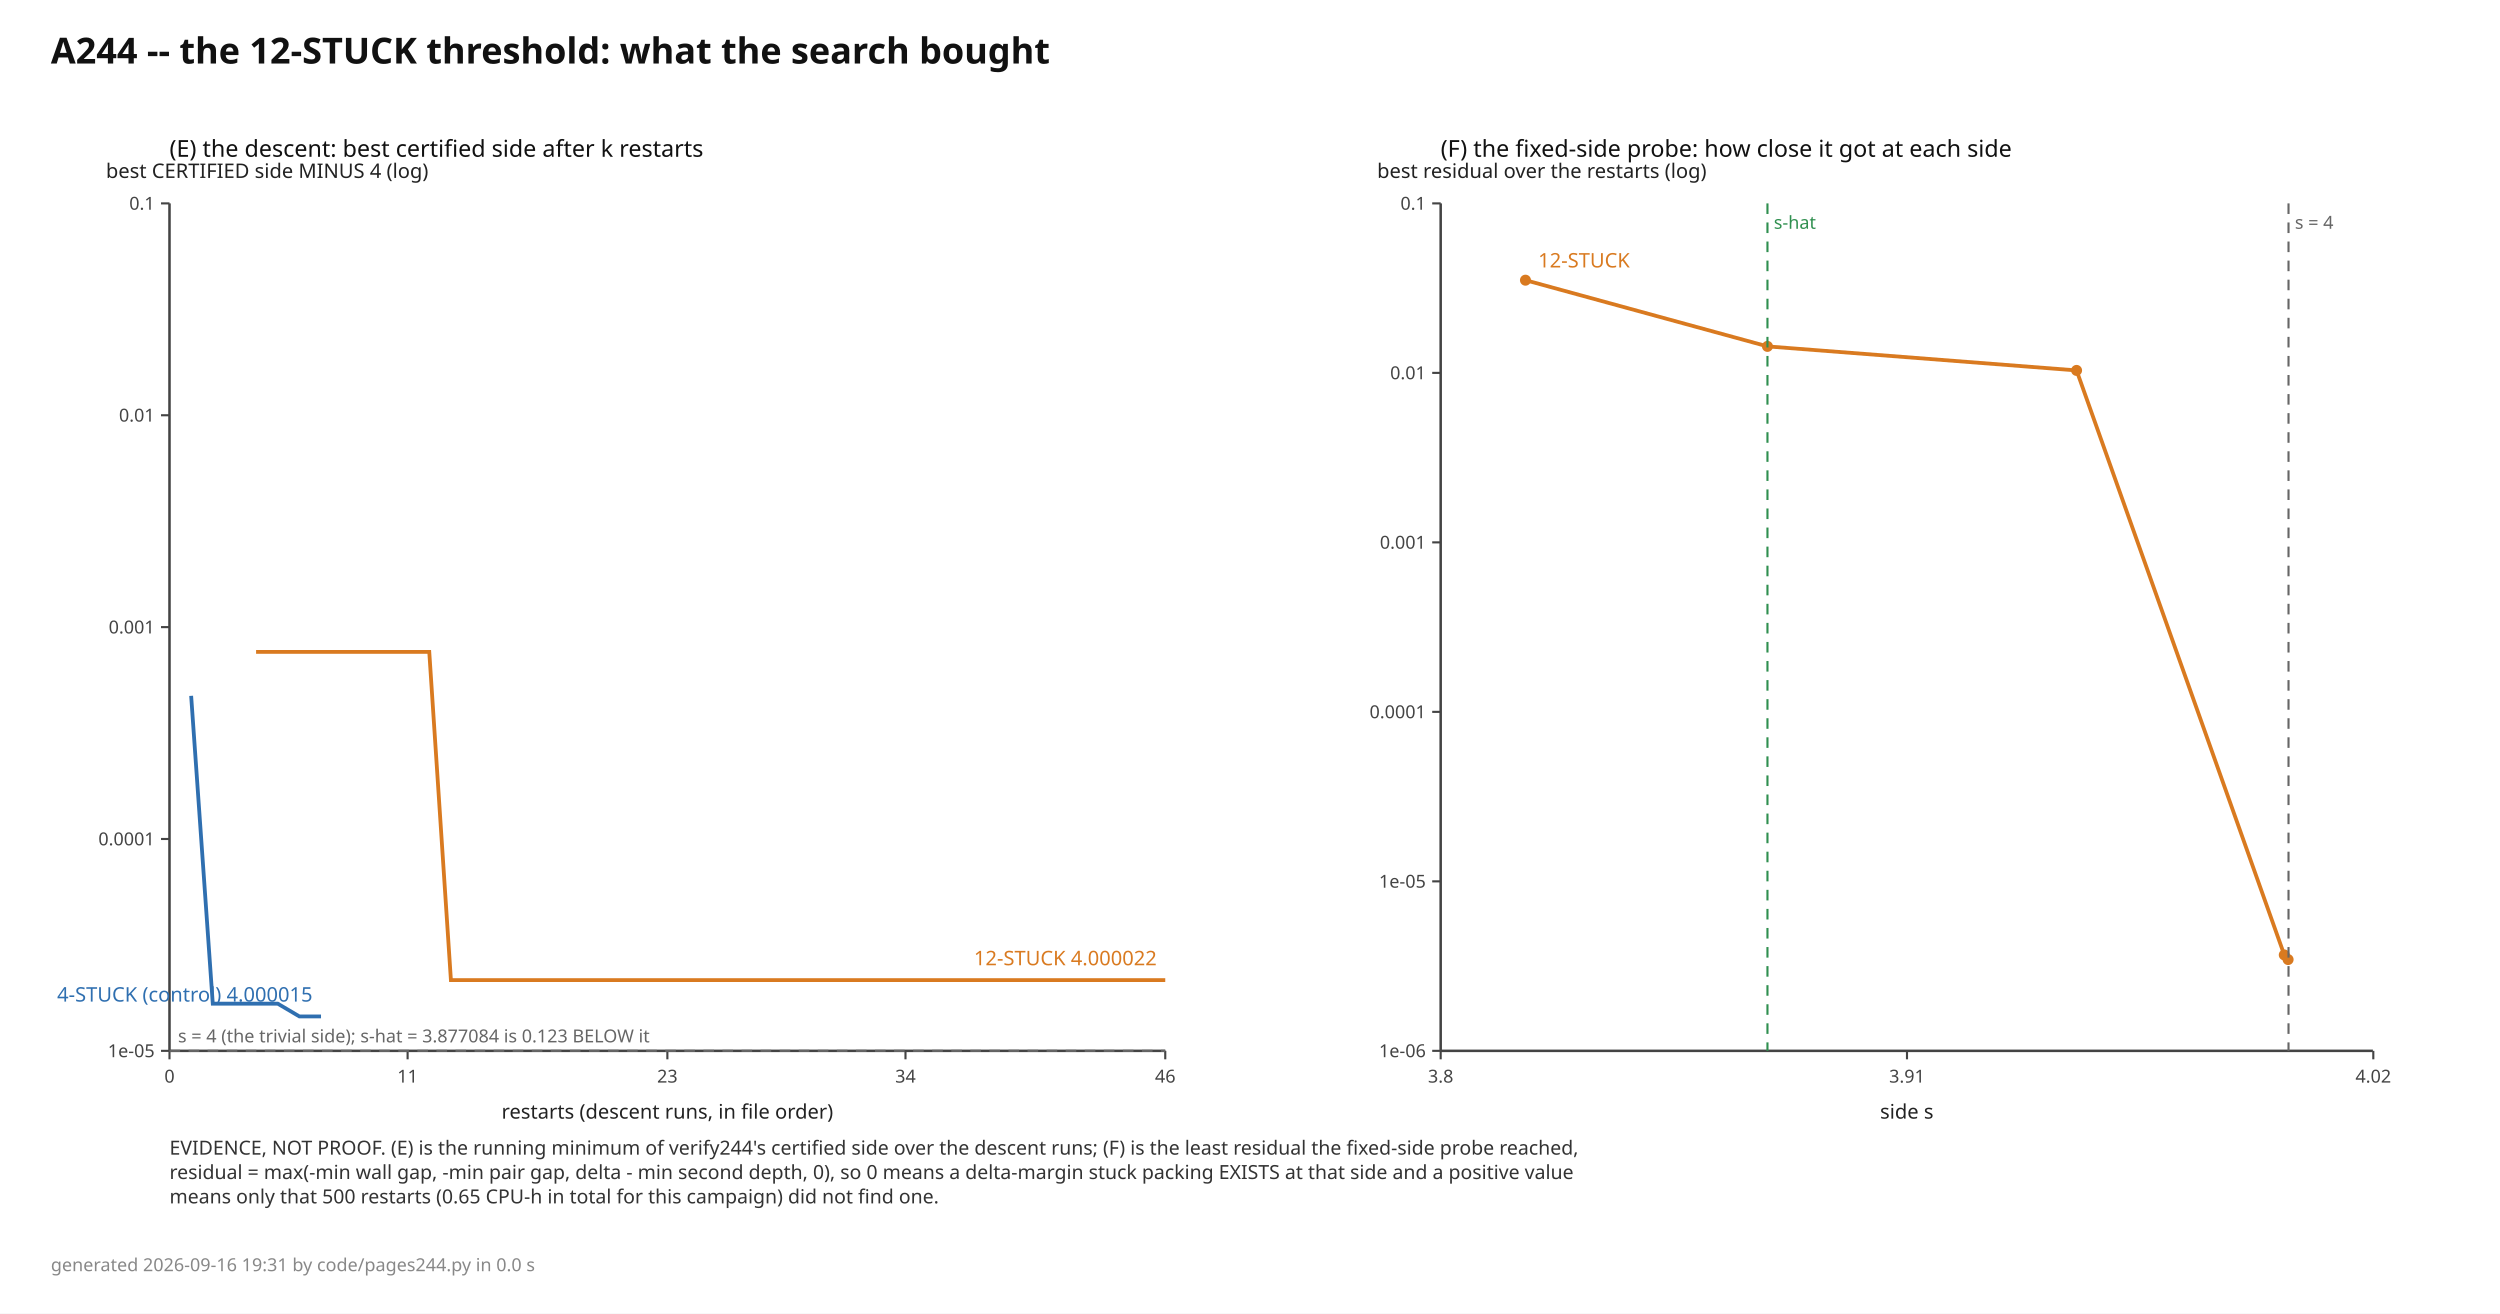
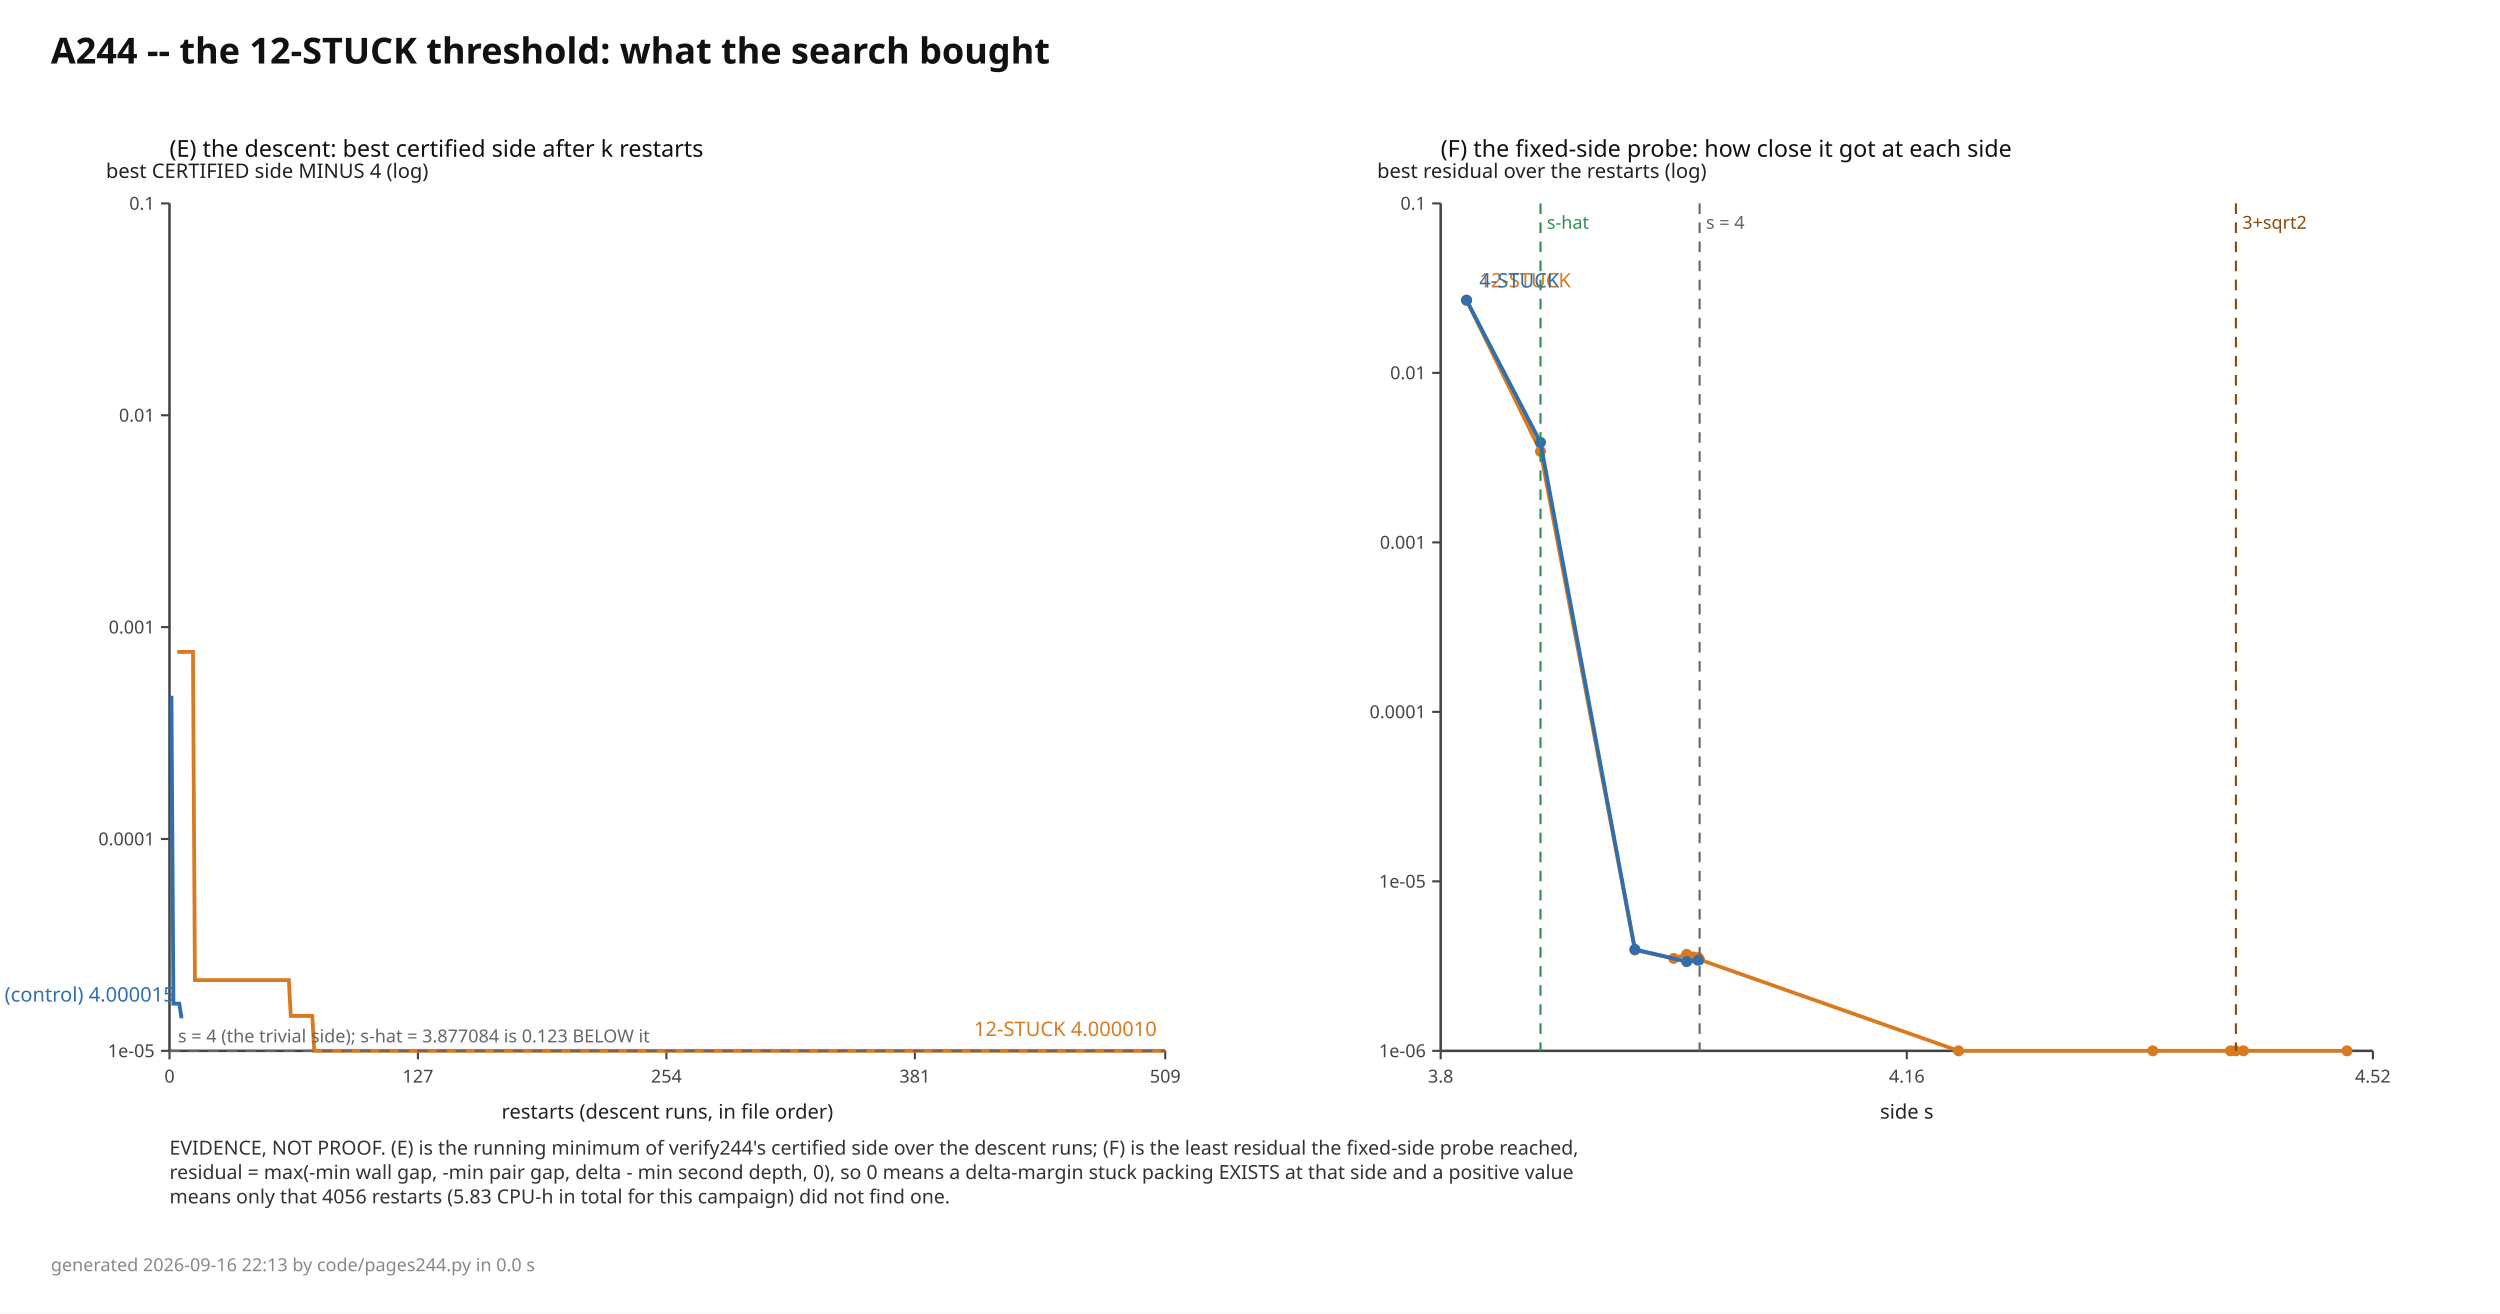
<svg xmlns="http://www.w3.org/2000/svg" width="1180" height="620" viewBox="0 0 1180 620">
  <rect width="100%" height="100%" fill="#ffffff" />
  <text x="24.00" y="30.00" font-size="17.0" fill="#111" text-anchor="start" font-family="system-ui,Segoe UI,sans-serif" font-weight="600">A244 -- the 12-STUCK threshold: what the search bought</text>
  <line x1="80.00" y1="496.00" x2="550.00" y2="496.00" stroke="#444" stroke-width="1.20" />
  <line x1="80.00" y1="96.00" x2="80.00" y2="496.00" stroke="#444" stroke-width="1.20" />
  <line x1="80.00" y1="496.00" x2="80.00" y2="500.00" stroke="#444" stroke-width="1.00" />
  <text x="80.00" y="511.00" font-size="8.5" fill="#444" text-anchor="middle" font-family="system-ui,Segoe UI,sans-serif" font-weight="normal">0</text>
-   <line x1="192.39" y1="496.00" x2="192.39" y2="500.00" stroke="#444" stroke-width="1.00" />
-   <text x="192.39" y="511.00" font-size="8.5" fill="#444" text-anchor="middle" font-family="system-ui,Segoe UI,sans-serif" font-weight="normal">11</text>
-   <line x1="315.00" y1="496.00" x2="315.00" y2="500.00" stroke="#444" stroke-width="1.00" />
-   <text x="315.00" y="511.00" font-size="8.5" fill="#444" text-anchor="middle" font-family="system-ui,Segoe UI,sans-serif" font-weight="normal">23</text>
-   <line x1="427.39" y1="496.00" x2="427.39" y2="500.00" stroke="#444" stroke-width="1.00" />
-   <text x="427.39" y="511.00" font-size="8.5" fill="#444" text-anchor="middle" font-family="system-ui,Segoe UI,sans-serif" font-weight="normal">34</text>
+   <line x1="197.27" y1="496.00" x2="197.27" y2="500.00" stroke="#444" stroke-width="1.00" />
+   <text x="197.27" y="511.00" font-size="8.5" fill="#444" text-anchor="middle" font-family="system-ui,Segoe UI,sans-serif" font-weight="normal">127</text>
+   <line x1="314.54" y1="496.00" x2="314.54" y2="500.00" stroke="#444" stroke-width="1.00" />
+   <text x="314.54" y="511.00" font-size="8.5" fill="#444" text-anchor="middle" font-family="system-ui,Segoe UI,sans-serif" font-weight="normal">254</text>
+   <line x1="431.81" y1="496.00" x2="431.81" y2="500.00" stroke="#444" stroke-width="1.00" />
+   <text x="431.81" y="511.00" font-size="8.5" fill="#444" text-anchor="middle" font-family="system-ui,Segoe UI,sans-serif" font-weight="normal">381</text>
  <line x1="550.00" y1="496.00" x2="550.00" y2="500.00" stroke="#444" stroke-width="1.00" />
-   <text x="550.00" y="511.00" font-size="8.5" fill="#444" text-anchor="middle" font-family="system-ui,Segoe UI,sans-serif" font-weight="normal">46</text>
+   <text x="550.00" y="511.00" font-size="8.5" fill="#444" text-anchor="middle" font-family="system-ui,Segoe UI,sans-serif" font-weight="normal">509</text>
  <line x1="76.00" y1="496.00" x2="80.00" y2="496.00" stroke="#444" stroke-width="1.00" />
  <text x="73.00" y="499.00" font-size="8.5" fill="#444" text-anchor="end" font-family="system-ui,Segoe UI,sans-serif" font-weight="normal">1e-05</text>
  <line x1="76.00" y1="396.00" x2="80.00" y2="396.00" stroke="#444" stroke-width="1.00" />
  <text x="73.00" y="399.00" font-size="8.5" fill="#444" text-anchor="end" font-family="system-ui,Segoe UI,sans-serif" font-weight="normal">0.0001</text>
  <line x1="76.00" y1="296.00" x2="80.00" y2="296.00" stroke="#444" stroke-width="1.00" />
  <text x="73.00" y="299.00" font-size="8.5" fill="#444" text-anchor="end" font-family="system-ui,Segoe UI,sans-serif" font-weight="normal">0.001</text>
  <line x1="76.00" y1="196.00" x2="80.00" y2="196.00" stroke="#444" stroke-width="1.00" />
  <text x="73.00" y="199.00" font-size="8.5" fill="#444" text-anchor="end" font-family="system-ui,Segoe UI,sans-serif" font-weight="normal">0.01</text>
  <line x1="76.00" y1="96.00" x2="80.00" y2="96.00" stroke="#444" stroke-width="1.00" />
  <text x="73.00" y="99.00" font-size="8.5" fill="#444" text-anchor="end" font-family="system-ui,Segoe UI,sans-serif" font-weight="normal">0.1</text>
  <text x="315.00" y="528.00" font-size="9.5" fill="#222" text-anchor="middle" font-family="system-ui,Segoe UI,sans-serif" font-weight="normal">restarts (descent runs, in file order)</text>
  <text x="50.00" y="84.00" font-size="9.5" fill="#222" text-anchor="start" font-family="system-ui,Segoe UI,sans-serif" font-weight="normal">best CERTIFIED side MINUS 4  (log)</text>
-   <polyline points="120.87,307.70 131.09,307.70 141.30,307.70 151.52,307.70 161.74,307.70 171.96,307.70 182.17,307.70 192.39,307.70 202.61,307.70 212.83,462.60 223.04,462.60 233.26,462.60 243.48,462.60 253.70,462.60 263.91,462.60 274.13,462.60 284.35,462.60 294.57,462.60 304.78,462.60 315.00,462.60 325.22,462.60 335.43,462.60 345.65,462.60 355.87,462.60 366.09,462.60 376.30,462.60 386.52,462.60 396.74,462.60 406.96,462.60 417.17,462.60 427.39,462.60 437.61,462.60 447.83,462.60 458.04,462.60 468.26,462.60 478.48,462.60 488.70,462.60 498.91,462.60 509.13,462.60 519.35,462.60 529.57,462.60 539.78,462.60 550.00,462.60" fill="none" stroke="#d97a20" stroke-width="1.80" />
-   <text x="546.00" y="455.60" font-size="9.5" fill="#d97a20" text-anchor="end" font-family="system-ui,Segoe UI,sans-serif" font-weight="normal">12-STUCK  4.000022</text>
-   <polyline points="90.22,328.43 100.43,473.73 110.65,473.73 120.87,473.73 131.09,473.73 141.30,479.75 151.52,479.75" fill="none" stroke="#2f6fb0" stroke-width="1.80" />
-   <text x="147.52" y="472.75" font-size="9.5" fill="#2f6fb0" text-anchor="end" font-family="system-ui,Segoe UI,sans-serif" font-weight="normal">4-STUCK (control)  4.000015</text>
+   <polyline points="83.69,307.70 84.62,307.70 85.54,307.70 86.46,307.70 87.39,307.70 88.31,307.70 89.23,307.70 90.16,307.70 91.08,307.70 92.00,462.60 92.93,462.60 93.85,462.60 94.77,462.60 95.70,462.60 96.62,462.60 97.54,462.60 98.47,462.60 99.39,462.60 100.31,462.60 101.24,462.60 102.16,462.60 103.08,462.60 104.01,462.60 104.93,462.60 105.85,462.60 106.78,462.60 107.70,462.60 108.62,462.60 109.55,462.60 110.47,462.60 111.39,462.60 112.32,462.60 113.24,462.60 114.17,462.60 115.09,462.60 116.01,462.60 116.94,462.60 117.86,462.60 118.78,462.60 119.71,462.60 120.63,462.60 121.55,462.60 122.48,462.60 123.40,462.60 124.32,462.60 125.25,462.60 126.17,462.60 127.09,462.60 128.02,462.60 128.94,462.60 129.86,462.60 130.79,462.60 131.71,462.60 132.63,462.60 133.56,462.60 134.48,462.60 135.40,462.60 136.33,462.60 137.25,479.52 138.17,479.52 139.10,479.52 140.02,479.52 140.94,479.52 141.87,479.52 142.79,479.52 143.71,479.52 144.64,479.52 145.56,479.52 146.48,479.52 147.41,479.52 148.33,496.00 149.25,496.00 150.18,496.00 151.10,496.00 152.02,496.00 152.95,496.00 153.87,496.00 154.79,496.00 155.72,496.00 156.64,496.00 157.56,496.00 158.49,496.00 159.41,496.00 160.33,496.00 161.26,496.00 162.18,496.00 163.10,496.00 164.03,496.00 164.95,496.00 165.87,496.00 166.80,496.00 167.72,496.00 168.64,496.00 169.57,496.00 170.49,496.00 171.41,496.00 172.34,496.00 173.26,496.00 174.18,496.00 175.11,496.00 176.03,496.00 176.95,496.00 177.88,496.00 178.80,496.00 179.72,496.00 180.65,496.00 181.57,496.00 182.50,496.00 183.42,496.00 184.34,496.00 185.27,496.00 186.19,496.00 187.11,496.00 188.04,496.00 188.96,496.00 189.88,496.00 190.81,496.00 191.73,496.00 192.65,496.00 193.58,496.00 194.50,496.00 195.42,496.00 196.35,496.00 197.27,496.00 198.19,496.00 199.12,496.00 200.04,496.00 200.96,496.00 201.89,496.00 202.81,496.00 203.73,496.00 204.66,496.00 205.58,496.00 206.50,496.00 207.43,496.00 208.35,496.00 209.27,496.00 210.20,496.00 211.12,496.00 212.04,496.00 212.97,496.00 213.89,496.00 214.81,496.00 215.74,496.00 216.66,496.00 217.58,496.00 218.51,496.00 219.43,496.00 220.35,496.00 221.28,496.00 222.20,496.00 223.12,496.00 224.05,496.00 224.97,496.00 225.89,496.00 226.82,496.00 227.74,496.00 228.66,496.00 229.59,496.00 230.51,496.00 231.43,496.00 232.36,496.00 233.28,496.00 234.20,496.00 235.13,496.00 236.05,496.00 236.97,496.00 237.90,496.00 238.82,496.00 239.74,496.00 240.67,496.00 241.59,496.00 242.51,496.00 243.44,496.00 244.36,496.00 245.28,496.00 246.21,496.00 247.13,496.00 248.06,496.00 248.98,496.00 249.90,496.00 250.83,496.00 251.75,496.00 252.67,496.00 253.60,496.00 254.52,496.00 255.44,496.00 256.37,496.00 257.29,496.00 258.21,496.00 259.14,496.00 260.06,496.00 260.98,496.00 261.91,496.00 262.83,496.00 263.75,496.00 264.68,496.00 265.60,496.00 266.52,496.00 267.45,496.00 268.37,496.00 269.29,496.00 270.22,496.00 271.14,496.00 272.06,496.00 272.99,496.00 273.91,496.00 274.83,496.00 275.76,496.00 276.68,496.00 277.60,496.00 278.53,496.00 279.45,496.00 280.37,496.00 281.30,496.00 282.22,496.00 283.14,496.00 284.07,496.00 284.99,496.00 285.91,496.00 286.84,496.00 287.76,496.00 288.68,496.00 289.61,496.00 290.53,496.00 291.45,496.00 292.38,496.00 293.30,496.00 294.22,496.00 295.15,496.00 296.07,496.00 296.99,496.00 297.92,496.00 298.84,496.00 299.76,496.00 300.69,496.00 301.61,496.00 302.53,496.00 303.46,496.00 304.38,496.00 305.30,496.00 306.23,496.00 307.15,496.00 308.07,496.00 309.00,496.00 309.92,496.00 310.84,496.00 311.77,496.00 312.69,496.00 313.61,496.00 314.54,496.00 315.46,496.00 316.39,496.00 317.31,496.00 318.23,496.00 319.16,496.00 320.08,496.00 321.00,496.00 321.93,496.00 322.85,496.00 323.77,496.00 324.70,496.00 325.62,496.00 326.54,496.00 327.47,496.00 328.39,496.00 329.31,496.00 330.24,496.00 331.16,496.00 332.08,496.00 333.01,496.00 333.93,496.00 334.85,496.00 335.78,496.00 336.70,496.00 337.62,496.00 338.55,496.00 339.47,496.00 340.39,496.00 341.32,496.00 342.24,496.00 343.16,496.00 344.09,496.00 345.01,496.00 345.93,496.00 346.86,496.00 347.78,496.00 348.70,496.00 349.63,496.00 350.55,496.00 351.47,496.00 352.40,496.00 353.32,496.00 354.24,496.00 355.17,496.00 356.09,496.00 357.01,496.00 357.94,496.00 358.86,496.00 359.78,496.00 360.71,496.00 361.63,496.00 362.55,496.00 363.48,496.00 364.40,496.00 365.32,496.00 366.25,496.00 367.17,496.00 368.09,496.00 369.02,496.00 369.94,496.00 370.86,496.00 371.79,496.00 372.71,496.00 373.63,496.00 374.56,496.00 375.48,496.00 376.40,496.00 377.33,496.00 378.25,496.00 379.17,496.00 380.10,496.00 381.02,496.00 381.94,496.00 382.87,496.00 383.79,496.00 384.72,496.00 385.64,496.00 386.56,496.00 387.49,496.00 388.41,496.00 389.33,496.00 390.26,496.00 391.18,496.00 392.10,496.00 393.03,496.00 393.95,496.00 394.87,496.00 395.80,496.00 396.72,496.00 397.64,496.00 398.57,496.00 399.49,496.00 400.41,496.00 401.34,496.00 402.26,496.00 403.18,496.00 404.11,496.00 405.03,496.00 405.95,496.00 406.88,496.00 407.80,496.00 408.72,496.00 409.65,496.00 410.57,496.00 411.49,496.00 412.42,496.00 413.34,496.00 414.26,496.00 415.19,496.00 416.11,496.00 417.03,496.00 417.96,496.00 418.88,496.00 419.80,496.00 420.73,496.00 421.65,496.00 422.57,496.00 423.50,496.00 424.42,496.00 425.34,496.00 426.27,496.00 427.19,496.00 428.11,496.00 429.04,496.00 429.96,496.00 430.88,496.00 431.81,496.00 432.73,496.00 433.65,496.00 434.58,496.00 435.50,496.00 436.42,496.00 437.35,496.00 438.27,496.00 439.19,496.00 440.12,496.00 441.04,496.00 441.96,496.00 442.89,496.00 443.81,496.00 444.73,496.00 445.66,496.00 446.58,496.00 447.50,496.00 448.43,496.00 449.35,496.00 450.28,496.00 451.20,496.00 452.12,496.00 453.05,496.00 453.97,496.00 454.89,496.00 455.82,496.00 456.74,496.00 457.66,496.00 458.59,496.00 459.51,496.00 460.43,496.00 461.36,496.00 462.28,496.00 463.20,496.00 464.13,496.00 465.05,496.00 465.97,496.00 466.90,496.00 467.82,496.00 468.74,496.00 469.67,496.00 470.59,496.00 471.51,496.00 472.44,496.00 473.36,496.00 474.28,496.00 475.21,496.00 476.13,496.00 477.05,496.00 477.98,496.00 478.90,496.00 479.82,496.00 480.75,496.00 481.67,496.00 482.59,496.00 483.52,496.00 484.44,496.00 485.36,496.00 486.29,496.00 487.21,496.00 488.13,496.00 489.06,496.00 489.98,496.00 490.90,496.00 491.83,496.00 492.75,496.00 493.67,496.00 494.60,496.00 495.52,496.00 496.44,496.00 497.37,496.00 498.29,496.00 499.21,496.00 500.14,496.00 501.06,496.00 501.98,496.00 502.91,496.00 503.83,496.00 504.75,496.00 505.68,496.00 506.60,496.00 507.52,496.00 508.45,496.00 509.37,496.00 510.29,496.00 511.22,496.00 512.14,496.00 513.06,496.00 513.99,496.00 514.91,496.00 515.83,496.00 516.76,496.00 517.68,496.00 518.61,496.00 519.53,496.00 520.45,496.00 521.38,496.00 522.30,496.00 523.22,496.00 524.15,496.00 525.07,496.00 525.99,496.00 526.92,496.00 527.84,496.00 528.76,496.00 529.69,496.00 530.61,496.00 531.53,496.00 532.46,496.00 533.38,496.00 534.30,496.00 535.23,496.00 536.15,496.00 537.07,496.00 538.00,496.00 538.92,496.00 539.84,496.00 540.77,496.00 541.69,496.00 542.61,496.00 543.54,496.00 544.46,496.00 545.38,496.00 546.31,496.00 547.23,496.00 548.15,496.00 549.08,496.00 550.00,496.00" fill="none" stroke="#d97a20" stroke-width="1.80" />
+   <text x="546.00" y="489.00" font-size="9.5" fill="#d97a20" text-anchor="end" font-family="system-ui,Segoe UI,sans-serif" font-weight="normal">12-STUCK  4.000010</text>
+   <polyline points="80.92,328.43 81.85,473.73 82.77,473.73 83.69,473.73 84.62,473.73 85.54,479.75 86.46,479.75" fill="none" stroke="#2f6fb0" stroke-width="1.80" />
+   <text x="82.46" y="472.75" font-size="9.5" fill="#2f6fb0" text-anchor="end" font-family="system-ui,Segoe UI,sans-serif" font-weight="normal">4-STUCK (control)  4.000015</text>
  <line x1="80.00" y1="496.00" x2="550.00" y2="496.00" stroke="#666" stroke-width="1.00" stroke-dasharray="5,4" />
  <text x="84.00" y="492.00" font-size="8.5" fill="#666" text-anchor="start" font-family="system-ui,Segoe UI,sans-serif" font-weight="normal">s = 4 (the trivial side); s-hat = 3.877084 is 0.123 BELOW it</text>
  <text x="80.00" y="74.00" font-size="11.0" fill="#111" text-anchor="start" font-family="system-ui,Segoe UI,sans-serif" font-weight="normal">(E) the descent: best certified side after k restarts</text>
  <line x1="680.00" y1="496.00" x2="1120.00" y2="496.00" stroke="#444" stroke-width="1.20" />
  <line x1="680.00" y1="96.00" x2="680.00" y2="496.00" stroke="#444" stroke-width="1.20" />
  <line x1="680.00" y1="496.00" x2="680.00" y2="500.00" stroke="#444" stroke-width="1.00" />
  <text x="680.00" y="511.00" font-size="8.5" fill="#444" text-anchor="middle" font-family="system-ui,Segoe UI,sans-serif" font-weight="normal">3.8</text>
-   <line x1="900.10" y1="496.00" x2="900.10" y2="500.00" stroke="#444" stroke-width="1.00" />
-   <text x="900.10" y="511.00" font-size="8.5" fill="#444" text-anchor="middle" font-family="system-ui,Segoe UI,sans-serif" font-weight="normal">3.91</text>
-   <line x1="1120.20" y1="496.00" x2="1120.20" y2="500.00" stroke="#444" stroke-width="1.00" />
-   <text x="1120.20" y="511.00" font-size="8.5" fill="#444" text-anchor="middle" font-family="system-ui,Segoe UI,sans-serif" font-weight="normal">4.02</text>
+   <line x1="900.00" y1="496.00" x2="900.00" y2="500.00" stroke="#444" stroke-width="1.00" />
+   <text x="900.00" y="511.00" font-size="8.5" fill="#444" text-anchor="middle" font-family="system-ui,Segoe UI,sans-serif" font-weight="normal">4.16</text>
+   <line x1="1120.00" y1="496.00" x2="1120.00" y2="500.00" stroke="#444" stroke-width="1.00" />
+   <text x="1120.00" y="511.00" font-size="8.5" fill="#444" text-anchor="middle" font-family="system-ui,Segoe UI,sans-serif" font-weight="normal">4.52</text>
  <line x1="676.00" y1="496.00" x2="680.00" y2="496.00" stroke="#444" stroke-width="1.00" />
  <text x="673.00" y="499.00" font-size="8.5" fill="#444" text-anchor="end" font-family="system-ui,Segoe UI,sans-serif" font-weight="normal">1e-06</text>
  <line x1="676.00" y1="416.00" x2="680.00" y2="416.00" stroke="#444" stroke-width="1.00" />
  <text x="673.00" y="419.00" font-size="8.5" fill="#444" text-anchor="end" font-family="system-ui,Segoe UI,sans-serif" font-weight="normal">1e-05</text>
  <line x1="676.00" y1="336.00" x2="680.00" y2="336.00" stroke="#444" stroke-width="1.00" />
  <text x="673.00" y="339.00" font-size="8.5" fill="#444" text-anchor="end" font-family="system-ui,Segoe UI,sans-serif" font-weight="normal">0.0001</text>
  <line x1="676.00" y1="256.00" x2="680.00" y2="256.00" stroke="#444" stroke-width="1.00" />
  <text x="673.00" y="259.00" font-size="8.5" fill="#444" text-anchor="end" font-family="system-ui,Segoe UI,sans-serif" font-weight="normal">0.001</text>
  <line x1="676.00" y1="176.00" x2="680.00" y2="176.00" stroke="#444" stroke-width="1.00" />
  <text x="673.00" y="179.00" font-size="8.5" fill="#444" text-anchor="end" font-family="system-ui,Segoe UI,sans-serif" font-weight="normal">0.01</text>
  <line x1="676.00" y1="96.00" x2="680.00" y2="96.00" stroke="#444" stroke-width="1.00" />
  <text x="673.00" y="99.00" font-size="8.5" fill="#444" text-anchor="end" font-family="system-ui,Segoe UI,sans-serif" font-weight="normal">0.1</text>
  <text x="900.00" y="528.00" font-size="9.5" fill="#222" text-anchor="middle" font-family="system-ui,Segoe UI,sans-serif" font-weight="normal">side s</text>
  <text x="650.00" y="84.00" font-size="9.5" fill="#222" text-anchor="start" font-family="system-ui,Segoe UI,sans-serif" font-weight="normal">best residual over the restarts (log)</text>
-   <polyline points="720.02,132.25 834.24,163.50 980.14,174.84 1078.18,450.73 1079.98,452.91" fill="none" stroke="#d97a20" stroke-width="1.80" />
-   <circle cx="720.02" cy="132.25" r="2.6" fill="#d97a20" />
-   <circle cx="834.24" cy="163.50" r="2.6" fill="#d97a20" />
-   <circle cx="980.14" cy="174.84" r="2.6" fill="#d97a20" />
-   <circle cx="1078.18" cy="450.73" r="2.6" fill="#d97a20" />
-   <circle cx="1079.98" cy="452.91" r="2.6" fill="#d97a20" />
-   <text x="726.02" y="126.25" font-size="9.5" fill="#d97a20" text-anchor="start" font-family="system-ui,Segoe UI,sans-serif" font-weight="normal">12-STUCK</text>
-   <line x1="1080.18" y1="96.00" x2="1080.18" y2="496.00" stroke="#666" stroke-width="1.00" stroke-dasharray="5,4" />
-   <text x="1083.18" y="108.00" font-size="8.5" fill="#666" text-anchor="start" font-family="system-ui,Segoe UI,sans-serif" font-weight="normal">s = 4</text>
-   <line x1="834.24" y1="96.00" x2="834.24" y2="496.00" stroke="#2f8f4f" stroke-width="1.00" stroke-dasharray="5,4" />
-   <text x="837.24" y="108.00" font-size="8.5" fill="#2f8f4f" text-anchor="start" font-family="system-ui,Segoe UI,sans-serif" font-weight="normal">s-hat</text>
+   <polyline points="692.22,141.67 727.11,213.04 771.67,448.38 790.00,452.38 796.11,450.45 799.17,451.68 801.00,452.96 801.61,451.99 802.16,452.91 924.44,496.00 1016.11,496.00 1052.78,496.00 1055.22,496.00 1058.89,496.00 1107.78,496.00" fill="none" stroke="#d97a20" stroke-width="1.80" />
+   <circle cx="692.22" cy="141.67" r="2.6" fill="#d97a20" />
+   <circle cx="727.11" cy="213.04" r="2.6" fill="#d97a20" />
+   <circle cx="771.67" cy="448.38" r="2.6" fill="#d97a20" />
+   <circle cx="790.00" cy="452.38" r="2.6" fill="#d97a20" />
+   <circle cx="796.11" cy="450.45" r="2.6" fill="#d97a20" />
+   <circle cx="799.17" cy="451.68" r="2.6" fill="#d97a20" />
+   <circle cx="801.00" cy="452.96" r="2.6" fill="#d97a20" />
+   <circle cx="801.61" cy="451.99" r="2.6" fill="#d97a20" />
+   <circle cx="802.16" cy="452.91" r="2.6" fill="#d97a20" />
+   <circle cx="924.44" cy="496.00" r="2.6" fill="#d97a20" />
+   <circle cx="1016.11" cy="496.00" r="2.6" fill="#d97a20" />
+   <circle cx="1052.78" cy="496.00" r="2.6" fill="#d97a20" />
+   <circle cx="1055.22" cy="496.00" r="2.6" fill="#d97a20" />
+   <circle cx="1058.89" cy="496.00" r="2.6" fill="#d97a20" />
+   <circle cx="1107.78" cy="496.00" r="2.6" fill="#d97a20" />
+   <text x="698.22" y="135.67" font-size="9.5" fill="#d97a20" text-anchor="start" font-family="system-ui,Segoe UI,sans-serif" font-weight="normal">12-STUCK</text>
+   <polyline points="692.22,141.71 727.11,208.79 771.67,448.11 796.11,453.90 801.61,453.25" fill="none" stroke="#2f6fb0" stroke-width="1.80" />
+   <circle cx="692.22" cy="141.71" r="2.6" fill="#2f6fb0" />
+   <circle cx="727.11" cy="208.79" r="2.6" fill="#2f6fb0" />
+   <circle cx="771.67" cy="448.11" r="2.6" fill="#2f6fb0" />
+   <circle cx="796.11" cy="453.90" r="2.6" fill="#2f6fb0" />
+   <circle cx="801.61" cy="453.25" r="2.6" fill="#2f6fb0" />
+   <text x="698.22" y="135.71" font-size="9.5" fill="#2f6fb0" text-anchor="start" font-family="system-ui,Segoe UI,sans-serif" font-weight="normal">4-STUCK</text>
+   <line x1="802.22" y1="96.00" x2="802.22" y2="496.00" stroke="#666" stroke-width="1.00" stroke-dasharray="5,4" />
+   <text x="805.22" y="108.00" font-size="8.5" fill="#666" text-anchor="start" font-family="system-ui,Segoe UI,sans-serif" font-weight="normal">s = 4</text>
+   <line x1="727.11" y1="96.00" x2="727.11" y2="496.00" stroke="#2f8f4f" stroke-width="1.00" stroke-dasharray="5,4" />
+   <text x="730.11" y="108.00" font-size="8.5" fill="#2f8f4f" text-anchor="start" font-family="system-ui,Segoe UI,sans-serif" font-weight="normal">s-hat</text>
+   <line x1="1055.35" y1="96.00" x2="1055.35" y2="496.00" stroke="#8a4a08" stroke-width="1.00" stroke-dasharray="5,4" />
+   <text x="1058.35" y="108.00" font-size="8.5" fill="#8a4a08" text-anchor="start" font-family="system-ui,Segoe UI,sans-serif" font-weight="normal">3+sqrt2</text>
  <text x="680.00" y="74.00" font-size="11.0" fill="#111" text-anchor="start" font-family="system-ui,Segoe UI,sans-serif" font-weight="normal">(F) the fixed-side probe: how close it got at each side</text>
  <text x="80.00" y="545.00" font-size="9.2" fill="#333" text-anchor="start" font-family="system-ui,Segoe UI,sans-serif" font-weight="normal">EVIDENCE, NOT PROOF.  (E) is the running minimum of verify244's certified side over the descent runs; (F) is the least residual the fixed-side probe reached,</text>
  <text x="80.00" y="556.50" font-size="9.2" fill="#333" text-anchor="start" font-family="system-ui,Segoe UI,sans-serif" font-weight="normal">residual = max(-min wall gap, -min pair gap, delta - min second depth, 0), so 0 means a delta-margin stuck packing EXISTS at that side and a positive value</text>
-   <text x="80.00" y="568.00" font-size="9.2" fill="#333" text-anchor="start" font-family="system-ui,Segoe UI,sans-serif" font-weight="normal">means only that 500 restarts (0.65 CPU-h in total for this campaign) did not find one.</text>
-   <text x="24.00" y="600.00" font-size="8.5" fill="#888" text-anchor="start" font-family="system-ui,Segoe UI,sans-serif" font-weight="normal">generated 2026-09-16 19:31 by code/pages244.py in 0.0 s</text>
+   <text x="80.00" y="568.00" font-size="9.2" fill="#333" text-anchor="start" font-family="system-ui,Segoe UI,sans-serif" font-weight="normal">means only that 4056 restarts (5.83 CPU-h in total for this campaign) did not find one.</text>
+   <text x="24.00" y="600.00" font-size="8.5" fill="#888" text-anchor="start" font-family="system-ui,Segoe UI,sans-serif" font-weight="normal">generated 2026-09-16 22:13 by code/pages244.py in 0.0 s</text>
</svg>
